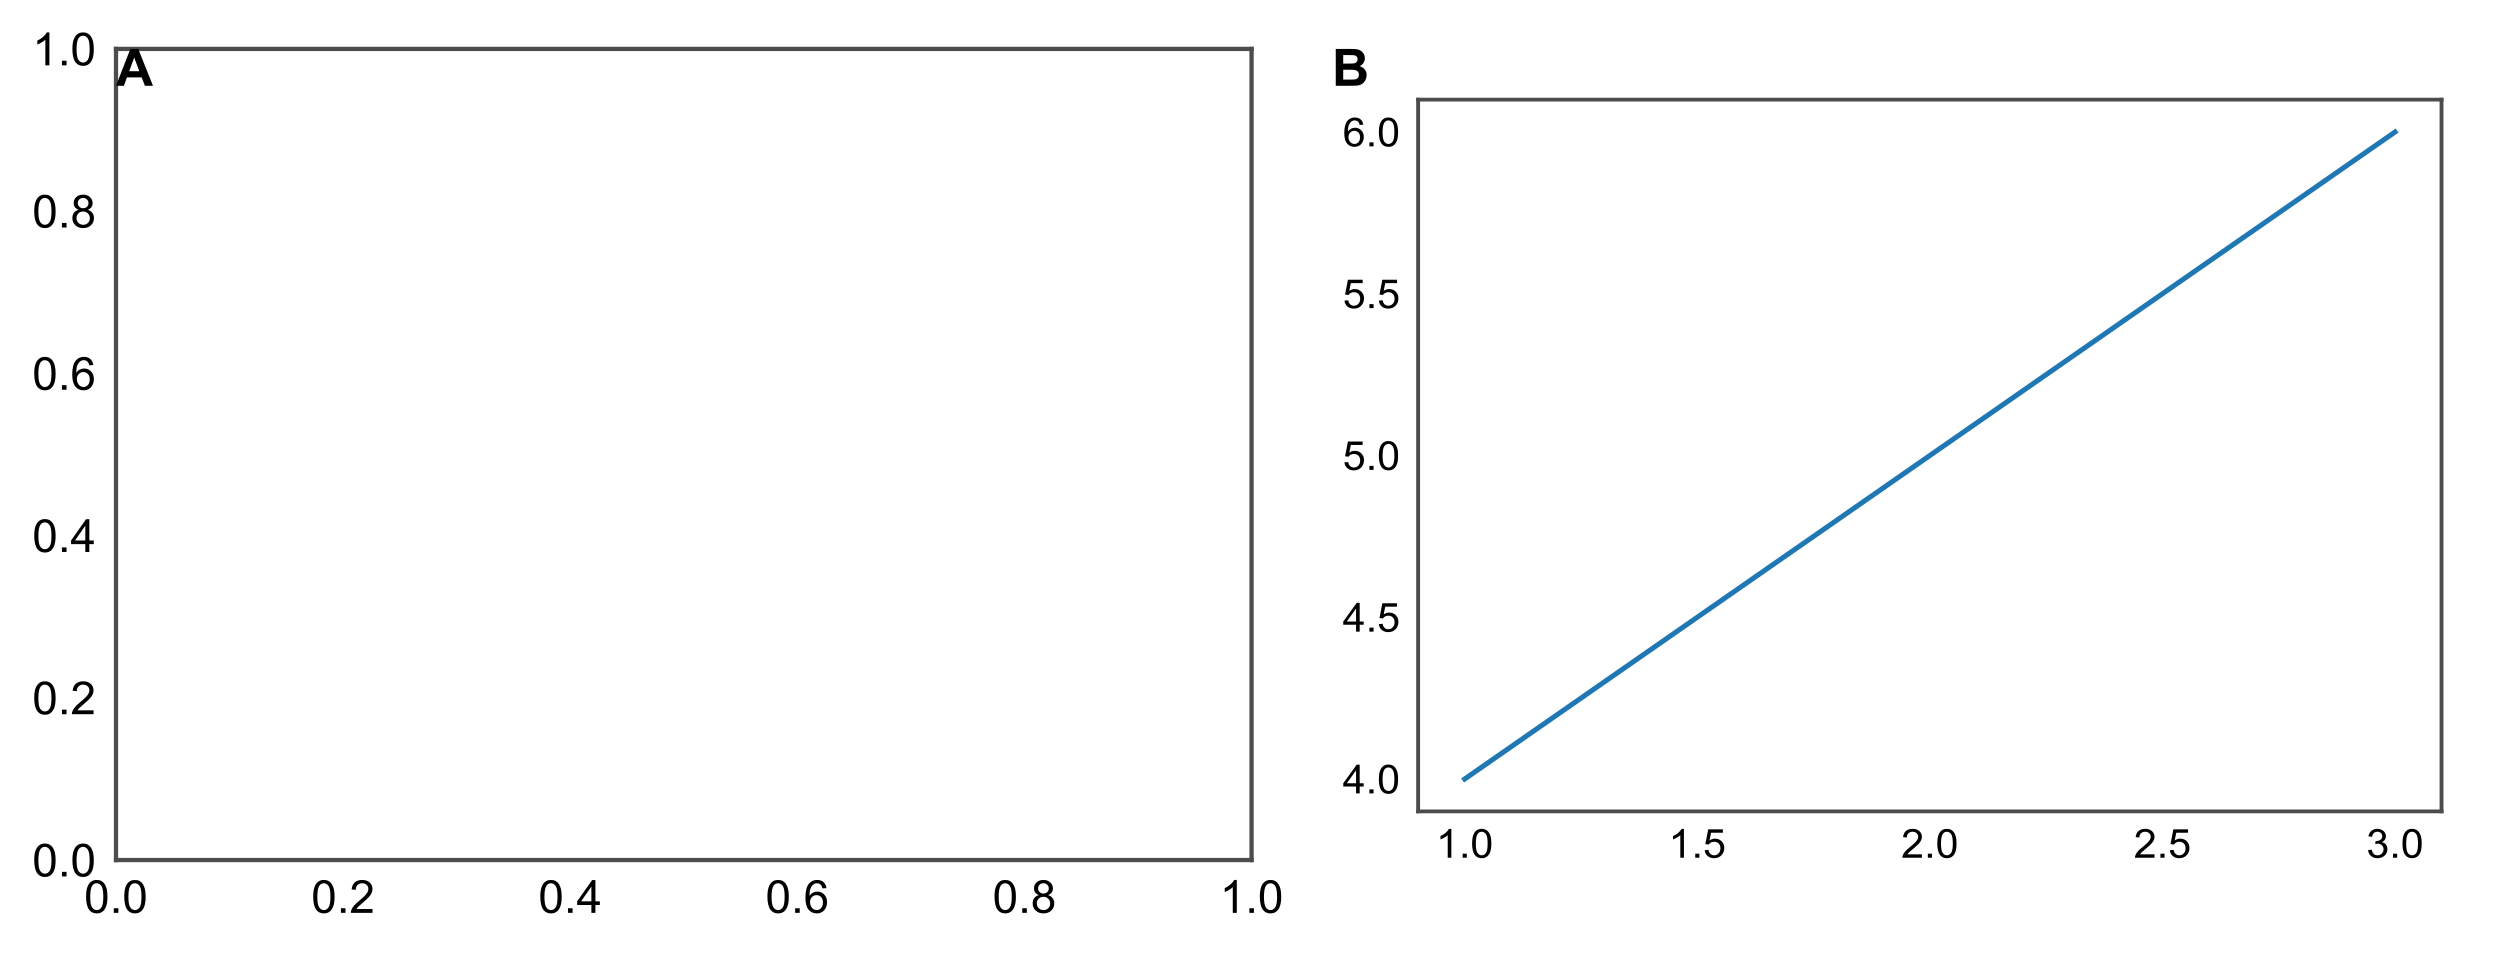
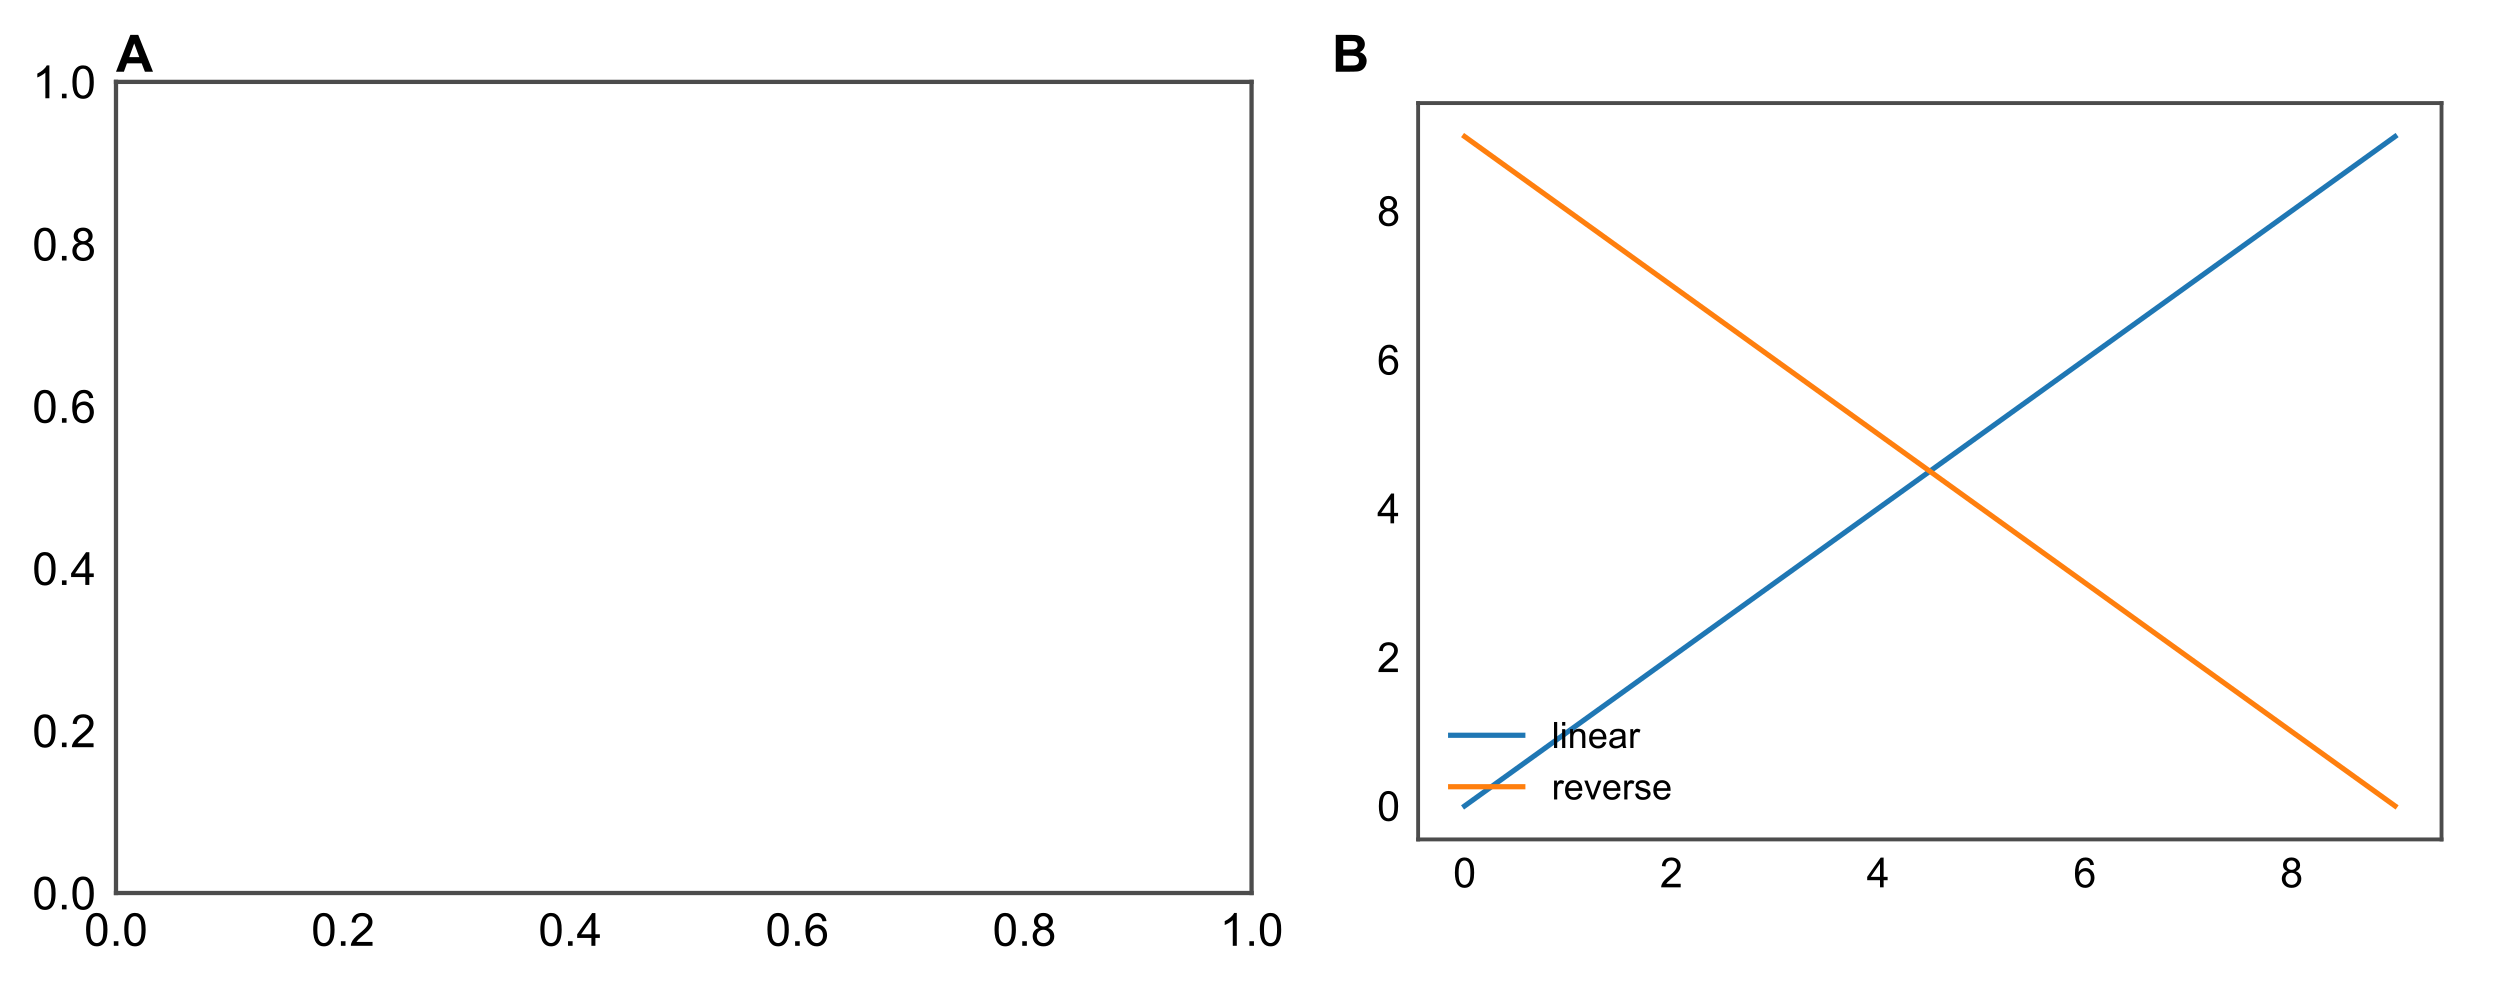
- <svg xmlns="http://www.w3.org/2000/svg" xmlns:xlink="http://www.w3.org/1999/xlink" width="436.843pt" height="166.651pt" viewBox="0 0 436.843 166.651" version="1.1">
+ <svg xmlns="http://www.w3.org/2000/svg" xmlns:xlink="http://www.w3.org/1999/xlink" width="436.843pt" height="172.411pt" viewBox="0 0 436.843 172.411" version="1.1">
  <defs>
    <style type="text/css">*{stroke-linejoin: round; stroke-linecap: butt}</style>
  </defs>
  <g id="figure_1">
    <g id="patch_1">
-       <path d="M 0 166.651  L 436.843 166.651  L 436.843 0  L 0 0  L 0 166.651  z " style="fill: none" />
+       <path d="M 0 172.411  L 436.843 172.411  L 436.843 0  L 0 0  L 0 172.411  z " style="fill: none" />
    </g>
    <g id="axes_1">
      <g id="patch_2">
-         <path d="M 20.269 150.282  L 218.694 150.282  L 218.694 8.549  L 20.269 8.549  L 20.269 150.282  z " style="fill: none" />
+         <path d="M 20.269 156.042  L 218.694 156.042  L 218.694 14.309  L 20.269 14.309  L 20.269 156.042  z " style="fill: none" />
      </g>
      <g id="matplotlib.axis_1">
        <g id="xtick_1">
          <g id="line2d_1" />
          <g id="text_1">
-             <g transform="translate(14.70929 159.5078) scale(0.08 -0.08)">
+             <g transform="translate(14.70929 165.2678) scale(0.08 -0.08)">
              <defs>
                <path id="ArialMT-30" d="M 266 2259  Q 266 3072 433 3567  Q 600 4063 929 4331  Q 1259 4600 1759 4600  Q 2128 4600 2406 4451  Q 2684 4303 2865 4023  Q 3047 3744 3150 3342  Q 3253 2941 3253 2259  Q 3253 1453 3087 958  Q 2922 463 2592 192  Q 2263 -78 1759 -78  Q 1097 -78 719 397  Q 266 969 266 2259  z M 844 2259  Q 844 1131 1108 757  Q 1372 384 1759 384  Q 2147 384 2411 759  Q 2675 1134 2675 2259  Q 2675 3391 2411 3762  Q 2147 4134 1753 4134  Q 1366 4134 1134 3806  Q 844 3388 844 2259  z " transform="scale(0.015625)" />
                <path id="ArialMT-2e" d="M 581 0  L 581 641  L 1222 641  L 1222 0  L 581 0  z " transform="scale(0.015625)" />
              </defs>
              <use xlink:href="#ArialMT-30" />
              <use xlink:href="#ArialMT-2e" transform="translate(55.61523 0)" />
              <use xlink:href="#ArialMT-30" transform="translate(83.39844 0)" />
            </g>
          </g>
        </g>
        <g id="xtick_2">
          <g id="line2d_2" />
          <g id="text_2">
-             <g transform="translate(54.39433 159.5078) scale(0.08 -0.08)">
+             <g transform="translate(54.39433 165.2678) scale(0.08 -0.08)">
              <defs>
                <path id="ArialMT-32" d="M 3222 541  L 3222 0  L 194 0  Q 188 203 259 391  Q 375 700 629 1000  Q 884 1300 1366 1694  Q 2113 2306 2375 2664  Q 2638 3022 2638 3341  Q 2638 3675 2398 3904  Q 2159 4134 1775 4134  Q 1369 4134 1125 3890  Q 881 3647 878 3216  L 300 3275  Q 359 3922 746 4261  Q 1134 4600 1788 4600  Q 2447 4600 2831 4234  Q 3216 3869 3216 3328  Q 3216 3053 3103 2787  Q 2991 2522 2730 2228  Q 2469 1934 1863 1422  Q 1356 997 1212 845  Q 1069 694 975 541  L 3222 541  z " transform="scale(0.015625)" />
              </defs>
              <use xlink:href="#ArialMT-30" />
              <use xlink:href="#ArialMT-2e" transform="translate(55.61523 0)" />
              <use xlink:href="#ArialMT-32" transform="translate(83.39844 0)" />
            </g>
          </g>
        </g>
        <g id="xtick_3">
          <g id="line2d_3" />
          <g id="text_3">
-             <g transform="translate(94.07937 159.5078) scale(0.08 -0.08)">
+             <g transform="translate(94.07937 165.2678) scale(0.08 -0.08)">
              <defs>
                <path id="ArialMT-34" d="M 2069 0  L 2069 1097  L 81 1097  L 81 1613  L 2172 4581  L 2631 4581  L 2631 1613  L 3250 1613  L 3250 1097  L 2631 1097  L 2631 0  L 2069 0  z M 2069 1613  L 2069 3678  L 634 1613  L 2069 1613  z " transform="scale(0.015625)" />
              </defs>
              <use xlink:href="#ArialMT-30" />
              <use xlink:href="#ArialMT-2e" transform="translate(55.61523 0)" />
              <use xlink:href="#ArialMT-34" transform="translate(83.39844 0)" />
            </g>
          </g>
        </g>
        <g id="xtick_4">
          <g id="line2d_4" />
          <g id="text_4">
-             <g transform="translate(133.7644 159.5078) scale(0.08 -0.08)">
+             <g transform="translate(133.7644 165.2678) scale(0.08 -0.08)">
              <defs>
                <path id="ArialMT-36" d="M 3184 3459  L 2625 3416  Q 2550 3747 2413 3897  Q 2184 4138 1850 4138  Q 1581 4138 1378 3988  Q 1113 3794 959 3422  Q 806 3050 800 2363  Q 1003 2672 1297 2822  Q 1591 2972 1913 2972  Q 2475 2972 2870 2558  Q 3266 2144 3266 1488  Q 3266 1056 3080 686  Q 2894 316 2569 119  Q 2244 -78 1831 -78  Q 1128 -78 684 439  Q 241 956 241 2144  Q 241 3472 731 4075  Q 1159 4600 1884 4600  Q 2425 4600 2770 4297  Q 3116 3994 3184 3459  z M 888 1484  Q 888 1194 1011 928  Q 1134 663 1356 523  Q 1578 384 1822 384  Q 2178 384 2434 671  Q 2691 959 2691 1453  Q 2691 1928 2437 2201  Q 2184 2475 1800 2475  Q 1419 2475 1153 2201  Q 888 1928 888 1484  z " transform="scale(0.015625)" />
              </defs>
              <use xlink:href="#ArialMT-30" />
              <use xlink:href="#ArialMT-2e" transform="translate(55.61523 0)" />
              <use xlink:href="#ArialMT-36" transform="translate(83.39844 0)" />
            </g>
          </g>
        </g>
        <g id="xtick_5">
          <g id="line2d_5" />
          <g id="text_5">
-             <g transform="translate(173.4494 159.5078) scale(0.08 -0.08)">
+             <g transform="translate(173.4494 165.2678) scale(0.08 -0.08)">
              <defs>
                <path id="ArialMT-38" d="M 1131 2484  Q 781 2613 612 2850  Q 444 3088 444 3419  Q 444 3919 803 4259  Q 1163 4600 1759 4600  Q 2359 4600 2725 4251  Q 3091 3903 3091 3403  Q 3091 3084 2923 2848  Q 2756 2613 2416 2484  Q 2838 2347 3058 2040  Q 3278 1734 3278 1309  Q 3278 722 2862 322  Q 2447 -78 1769 -78  Q 1091 -78 675 323  Q 259 725 259 1325  Q 259 1772 486 2073  Q 713 2375 1131 2484  z M 1019 3438  Q 1019 3113 1228 2906  Q 1438 2700 1772 2700  Q 2097 2700 2305 2904  Q 2513 3109 2513 3406  Q 2513 3716 2298 3927  Q 2084 4138 1766 4138  Q 1444 4138 1231 3931  Q 1019 3725 1019 3438  z M 838 1322  Q 838 1081 952 856  Q 1066 631 1291 507  Q 1516 384 1775 384  Q 2178 384 2440 643  Q 2703 903 2703 1303  Q 2703 1709 2433 1975  Q 2163 2241 1756 2241  Q 1359 2241 1098 1978  Q 838 1716 838 1322  z " transform="scale(0.015625)" />
              </defs>
              <use xlink:href="#ArialMT-30" />
              <use xlink:href="#ArialMT-2e" transform="translate(55.61523 0)" />
              <use xlink:href="#ArialMT-38" transform="translate(83.39844 0)" />
            </g>
          </g>
        </g>
        <g id="xtick_6">
          <g id="line2d_6" />
          <g id="text_6">
-             <g transform="translate(213.1345 159.5078) scale(0.08 -0.08)">
+             <g transform="translate(213.1345 165.2678) scale(0.08 -0.08)">
              <defs>
                <path id="ArialMT-31" d="M 2384 0  L 1822 0  L 1822 3584  Q 1619 3391 1289 3197  Q 959 3003 697 2906  L 697 3450  Q 1169 3672 1522 3987  Q 1875 4303 2022 4600  L 2384 4600  L 2384 0  z " transform="scale(0.015625)" />
              </defs>
              <use xlink:href="#ArialMT-31" />
              <use xlink:href="#ArialMT-2e" transform="translate(55.61523 0)" />
              <use xlink:href="#ArialMT-30" transform="translate(83.39844 0)" />
            </g>
          </g>
        </g>
      </g>
      <g id="matplotlib.axis_2">
        <g id="ytick_1">
          <g id="line2d_7" />
          <g id="text_7">
-             <g transform="translate(5.649291 153.1447) scale(0.08 -0.08)">
+             <g transform="translate(5.649291 158.9047) scale(0.08 -0.08)">
              <use xlink:href="#ArialMT-30" />
              <use xlink:href="#ArialMT-2e" transform="translate(55.61523 0)" />
              <use xlink:href="#ArialMT-30" transform="translate(83.39844 0)" />
            </g>
          </g>
        </g>
        <g id="ytick_2">
          <g id="line2d_8" />
          <g id="text_8">
-             <g transform="translate(5.649291 124.7982) scale(0.08 -0.08)">
+             <g transform="translate(5.649291 130.5582) scale(0.08 -0.08)">
              <use xlink:href="#ArialMT-30" />
              <use xlink:href="#ArialMT-2e" transform="translate(55.61523 0)" />
              <use xlink:href="#ArialMT-32" transform="translate(83.39844 0)" />
            </g>
          </g>
        </g>
        <g id="ytick_3">
          <g id="line2d_9" />
          <g id="text_9">
-             <g transform="translate(5.649291 96.45179) scale(0.08 -0.08)">
+             <g transform="translate(5.649291 102.2118) scale(0.08 -0.08)">
              <use xlink:href="#ArialMT-30" />
              <use xlink:href="#ArialMT-2e" transform="translate(55.61523 0)" />
              <use xlink:href="#ArialMT-34" transform="translate(83.39844 0)" />
            </g>
          </g>
        </g>
        <g id="ytick_4">
          <g id="line2d_10" />
          <g id="text_10">
-             <g transform="translate(5.649291 68.10533) scale(0.08 -0.08)">
+             <g transform="translate(5.649291 73.86533) scale(0.08 -0.08)">
              <use xlink:href="#ArialMT-30" />
              <use xlink:href="#ArialMT-2e" transform="translate(55.61523 0)" />
              <use xlink:href="#ArialMT-36" transform="translate(83.39844 0)" />
            </g>
          </g>
        </g>
        <g id="ytick_5">
          <g id="line2d_11" />
          <g id="text_11">
-             <g transform="translate(5.649291 39.75887) scale(0.08 -0.08)">
+             <g transform="translate(5.649291 45.51887) scale(0.08 -0.08)">
              <use xlink:href="#ArialMT-30" />
              <use xlink:href="#ArialMT-2e" transform="translate(55.61523 0)" />
              <use xlink:href="#ArialMT-38" transform="translate(83.39844 0)" />
            </g>
          </g>
        </g>
        <g id="ytick_6">
          <g id="line2d_12" />
          <g id="text_12">
-             <g transform="translate(5.649291 11.41242) scale(0.08 -0.08)">
+             <g transform="translate(5.649291 17.17242) scale(0.08 -0.08)">
              <use xlink:href="#ArialMT-31" />
              <use xlink:href="#ArialMT-2e" transform="translate(55.61523 0)" />
              <use xlink:href="#ArialMT-30" transform="translate(83.39844 0)" />
            </g>
          </g>
        </g>
      </g>
      <g id="patch_3">
-         <path d="M 20.269 150.282  L 20.269 8.549  " style="fill: none; stroke: #4c4c4c; stroke-width: 0.75; stroke-linejoin: miter; stroke-linecap: square" />
+         <path d="M 20.269 156.042  L 20.269 14.309  " style="fill: none; stroke: #4c4c4c; stroke-width: 0.75; stroke-linejoin: miter; stroke-linecap: square" />
      </g>
      <g id="patch_4">
-         <path d="M 218.694 150.282  L 218.694 8.549  " style="fill: none; stroke: #4c4c4c; stroke-width: 0.75; stroke-linejoin: miter; stroke-linecap: square" />
+         <path d="M 218.694 156.042  L 218.694 14.309  " style="fill: none; stroke: #4c4c4c; stroke-width: 0.75; stroke-linejoin: miter; stroke-linecap: square" />
      </g>
      <g id="patch_5">
-         <path d="M 20.269 150.282  L 218.694 150.282  " style="fill: none; stroke: #4c4c4c; stroke-width: 0.75; stroke-linejoin: miter; stroke-linecap: square" />
+         <path d="M 20.269 156.042  L 218.694 156.042  " style="fill: none; stroke: #4c4c4c; stroke-width: 0.75; stroke-linejoin: miter; stroke-linecap: square" />
      </g>
      <g id="patch_6">
-         <path d="M 20.269 8.549  L 218.694 8.549  " style="fill: none; stroke: #4c4c4c; stroke-width: 0.75; stroke-linejoin: miter; stroke-linecap: square" />
+         <path d="M 20.269 14.309  L 218.694 14.309  " style="fill: none; stroke: #4c4c4c; stroke-width: 0.75; stroke-linejoin: miter; stroke-linecap: square" />
      </g>
      <g id="text_13">
-         <g transform="translate(20.26929 14.99132) scale(0.09 -0.09)">
+         <g transform="translate(20.26929 12.5332) scale(0.09 -0.09)">
          <defs>
            <path id="Arial-BoldMT-41" d="M 4597 0  L 3591 0  L 3191 1041  L 1359 1041  L 981 0  L 0 0  L 1784 4581  L 2763 4581  L 4597 0  z M 2894 1813  L 2263 3513  L 1644 1813  L 2894 1813  z " transform="scale(0.015625)" />
          </defs>
          <use xlink:href="#Arial-BoldMT-41" />
        </g>
      </g>
    </g>
    <g id="axes_2">
      <g id="text_14">
-         <g transform="translate(232.7484 14.99132) scale(0.09 -0.09)">
+         <g transform="translate(232.7484 12.5332) scale(0.09 -0.09)">
          <defs>
            <path id="Arial-BoldMT-42" d="M 469 4581  L 2300 4581  Q 2844 4581 3111 4536  Q 3378 4491 3589 4347  Q 3800 4203 3940 3964  Q 4081 3725 4081 3428  Q 4081 3106 3907 2837  Q 3734 2569 3438 2434  Q 3856 2313 4081 2019  Q 4306 1725 4306 1328  Q 4306 1016 4161 720  Q 4016 425 3764 248  Q 3513 72 3144 31  Q 2913 6 2028 0  L 469 0  L 469 4581  z M 1394 3819  L 1394 2759  L 2000 2759  Q 2541 2759 2672 2775  Q 2909 2803 3045 2939  Q 3181 3075 3181 3297  Q 3181 3509 3064 3642  Q 2947 3775 2716 3803  Q 2578 3819 1925 3819  L 1394 3819  z M 1394 1997  L 1394 772  L 2250 772  Q 2750 772 2884 800  Q 3091 838 3220 983  Q 3350 1128 3350 1372  Q 3350 1578 3250 1722  Q 3150 1866 2961 1931  Q 2772 1997 2141 1997  L 1394 1997  z " transform="scale(0.015625)" />
          </defs>
          <use xlink:href="#Arial-BoldMT-42" />
        </g>
      </g>
    </g>
  </g>
  <g id="publiplots-panel-image-0-B">
-     <svg width="202.201" height="143.705" viewBox="0 0 224.364 163.771" version="1.1" x="229.533" y="12.437" preserveAspectRatio="none">
+     <svg width="196.199" height="148.671" viewBox="0 0 217.704 163.771" version="1.1" x="235.535" y="12.866" preserveAspectRatio="none">
      <defs>
        <style type="text/css">*{stroke-linejoin: round; stroke-linecap: butt}</style>
      </defs>
      <g id="figure_1">
        <g id="patch_1">
-           <path d="M 0 163.771  L 224.364 163.771  L 224.364 0  L 0 0  L 0 163.771  z " style="fill: none" />
+           <path d="M 0 163.771  L 217.704 163.771  L 217.704 0  L 0 0  L 0 163.771  z " style="fill: none" />
        </g>
        <g id="axes_1">
          <g id="patch_2">
-             <path d="M 20.269 147.402  L 218.694 147.402  L 218.694 5.669  L 20.269 5.669  L 20.269 147.402  z " style="fill: none" />
+             <path d="M 13.609 147.402  L 212.034 147.402  L 212.034 5.669  L 13.609 5.669  L 13.609 147.402  z " style="fill: none" />
          </g>
          <g id="matplotlib.axis_1">
            <g id="xtick_1">
              <g id="line2d_1" />
              <g id="text_1">
-                 <g transform="translate(23.72862 156.6278) scale(0.08 -0.08)">
-                   <defs>
-                     <path id="ArialMT-31" d="M 2384 0  L 1822 0  L 1822 3584  Q 1619 3391 1289 3197  Q 959 3003 697 2906  L 697 3450  Q 1169 3672 1522 3987  Q 1875 4303 2022 4600  L 2384 4600  L 2384 0  z " transform="scale(0.015625)" />
-                     <path id="ArialMT-2e" d="M 581 0  L 581 641  L 1222 641  L 1222 0  L 581 0  z " transform="scale(0.015625)" />
+                 <g transform="translate(20.40424 156.6278) scale(0.08 -0.08)">
+                   <defs>
                    <path id="ArialMT-30" d="M 266 2259  Q 266 3072 433 3567  Q 600 4063 929 4331  Q 1259 4600 1759 4600  Q 2128 4600 2406 4451  Q 2684 4303 2865 4023  Q 3047 3744 3150 3342  Q 3253 2941 3253 2259  Q 3253 1453 3087 958  Q 2922 463 2592 192  Q 2263 -78 1759 -78  Q 1097 -78 719 397  Q 266 969 266 2259  z M 844 2259  Q 844 1131 1108 757  Q 1372 384 1759 384  Q 2147 384 2411 759  Q 2675 1134 2675 2259  Q 2675 3391 2411 3762  Q 2147 4134 1753 4134  Q 1366 4134 1134 3806  Q 844 3388 844 2259  z " transform="scale(0.015625)" />
                  </defs>
-                   <use xlink:href="#ArialMT-31" />
-                   <use xlink:href="#ArialMT-2e" transform="translate(55.61523 0)" />
-                   <use xlink:href="#ArialMT-30" transform="translate(83.39844 0)" />
+                   <use xlink:href="#ArialMT-30" />
                </g>
              </g>
            </g>
            <g id="xtick_2">
              <g id="line2d_2" />
              <g id="text_2">
-                 <g transform="translate(68.82525 156.6278) scale(0.08 -0.08)">
-                   <defs>
-                     <path id="ArialMT-35" d="M 266 1200  L 856 1250  Q 922 819 1161 601  Q 1400 384 1738 384  Q 2144 384 2425 690  Q 2706 997 2706 1503  Q 2706 1984 2436 2262  Q 2166 2541 1728 2541  Q 1456 2541 1237 2417  Q 1019 2294 894 2097  L 366 2166  L 809 4519  L 3088 4519  L 3088 3981  L 1259 3981  L 1013 2750  Q 1425 3038 1878 3038  Q 2478 3038 2890 2622  Q 3303 2206 3303 1553  Q 3303 931 2941 478  Q 2500 -78 1738 -78  Q 1113 -78 717 272  Q 322 622 266 1200  z " transform="scale(0.015625)" />
-                   </defs>
-                   <use xlink:href="#ArialMT-31" />
-                   <use xlink:href="#ArialMT-2e" transform="translate(55.61523 0)" />
-                   <use xlink:href="#ArialMT-35" transform="translate(83.39844 0)" />
+                 <g transform="translate(60.49014 156.6278) scale(0.08 -0.08)">
+                   <defs>
+                     <path id="ArialMT-32" d="M 3222 541  L 3222 0  L 194 0  Q 188 203 259 391  Q 375 700 629 1000  Q 884 1300 1366 1694  Q 2113 2306 2375 2664  Q 2638 3022 2638 3341  Q 2638 3675 2398 3904  Q 2159 4134 1775 4134  Q 1369 4134 1125 3890  Q 881 3647 878 3216  L 300 3275  Q 359 3922 746 4261  Q 1134 4600 1788 4600  Q 2447 4600 2831 4234  Q 3216 3869 3216 3328  Q 3216 3053 3103 2787  Q 2991 2522 2730 2228  Q 2469 1934 1863 1422  Q 1356 997 1212 845  Q 1069 694 975 541  L 3222 541  z " transform="scale(0.015625)" />
+                   </defs>
+                   <use xlink:href="#ArialMT-32" />
                </g>
              </g>
            </g>
            <g id="xtick_3">
              <g id="line2d_3" />
              <g id="text_3">
-                 <g transform="translate(113.9219 156.6278) scale(0.08 -0.08)">
-                   <defs>
-                     <path id="ArialMT-32" d="M 3222 541  L 3222 0  L 194 0  Q 188 203 259 391  Q 375 700 629 1000  Q 884 1300 1366 1694  Q 2113 2306 2375 2664  Q 2638 3022 2638 3341  Q 2638 3675 2398 3904  Q 2159 4134 1775 4134  Q 1369 4134 1125 3890  Q 881 3647 878 3216  L 300 3275  Q 359 3922 746 4261  Q 1134 4600 1788 4600  Q 2447 4600 2831 4234  Q 3216 3869 3216 3328  Q 3216 3053 3103 2787  Q 2991 2522 2730 2228  Q 2469 1934 1863 1422  Q 1356 997 1212 845  Q 1069 694 975 541  L 3222 541  z " transform="scale(0.015625)" />
-                   </defs>
-                   <use xlink:href="#ArialMT-32" />
-                   <use xlink:href="#ArialMT-2e" transform="translate(55.61523 0)" />
-                   <use xlink:href="#ArialMT-30" transform="translate(83.39844 0)" />
+                 <g transform="translate(100.576 156.6278) scale(0.08 -0.08)">
+                   <defs>
+                     <path id="ArialMT-34" d="M 2069 0  L 2069 1097  L 81 1097  L 81 1613  L 2172 4581  L 2631 4581  L 2631 1613  L 3250 1613  L 3250 1097  L 2631 1097  L 2631 0  L 2069 0  z M 2069 1613  L 2069 3678  L 634 1613  L 2069 1613  z " transform="scale(0.015625)" />
+                   </defs>
+                   <use xlink:href="#ArialMT-34" />
                </g>
              </g>
            </g>
            <g id="xtick_4">
              <g id="line2d_4" />
              <g id="text_4">
-                 <g transform="translate(159.0185 156.6278) scale(0.08 -0.08)">
-                   <use xlink:href="#ArialMT-32" />
-                   <use xlink:href="#ArialMT-2e" transform="translate(55.61523 0)" />
-                   <use xlink:href="#ArialMT-35" transform="translate(83.39844 0)" />
+                 <g transform="translate(140.6619 156.6278) scale(0.08 -0.08)">
+                   <defs>
+                     <path id="ArialMT-36" d="M 3184 3459  L 2625 3416  Q 2550 3747 2413 3897  Q 2184 4138 1850 4138  Q 1581 4138 1378 3988  Q 1113 3794 959 3422  Q 806 3050 800 2363  Q 1003 2672 1297 2822  Q 1591 2972 1913 2972  Q 2475 2972 2870 2558  Q 3266 2144 3266 1488  Q 3266 1056 3080 686  Q 2894 316 2569 119  Q 2244 -78 1831 -78  Q 1128 -78 684 439  Q 241 956 241 2144  Q 241 3472 731 4075  Q 1159 4600 1884 4600  Q 2425 4600 2770 4297  Q 3116 3994 3184 3459  z M 888 1484  Q 888 1194 1011 928  Q 1134 663 1356 523  Q 1578 384 1822 384  Q 2178 384 2434 671  Q 2691 959 2691 1453  Q 2691 1928 2437 2201  Q 2184 2475 1800 2475  Q 1419 2475 1153 2201  Q 888 1928 888 1484  z " transform="scale(0.015625)" />
+                   </defs>
+                   <use xlink:href="#ArialMT-36" />
                </g>
              </g>
            </g>
            <g id="xtick_5">
              <g id="line2d_5" />
              <g id="text_5">
-                 <g transform="translate(204.1152 156.6278) scale(0.08 -0.08)">
-                   <defs>
-                     <path id="ArialMT-33" d="M 269 1209  L 831 1284  Q 928 806 1161 595  Q 1394 384 1728 384  Q 2125 384 2398 659  Q 2672 934 2672 1341  Q 2672 1728 2419 1979  Q 2166 2231 1775 2231  Q 1616 2231 1378 2169  L 1441 2663  Q 1497 2656 1531 2656  Q 1891 2656 2178 2843  Q 2466 3031 2466 3422  Q 2466 3731 2256 3934  Q 2047 4138 1716 4138  Q 1388 4138 1169 3931  Q 950 3725 888 3313  L 325 3413  Q 428 3978 793 4289  Q 1159 4600 1703 4600  Q 2078 4600 2393 4439  Q 2709 4278 2876 4000  Q 3044 3722 3044 3409  Q 3044 3113 2884 2869  Q 2725 2625 2413 2481  Q 2819 2388 3044 2092  Q 3269 1797 3269 1353  Q 3269 753 2831 336  Q 2394 -81 1725 -81  Q 1122 -81 723 278  Q 325 638 269 1209  z " transform="scale(0.015625)" />
-                   </defs>
-                   <use xlink:href="#ArialMT-33" />
-                   <use xlink:href="#ArialMT-2e" transform="translate(55.61523 0)" />
-                   <use xlink:href="#ArialMT-30" transform="translate(83.39844 0)" />
+                 <g transform="translate(180.7478 156.6278) scale(0.08 -0.08)">
+                   <defs>
+                     <path id="ArialMT-38" d="M 1131 2484  Q 781 2613 612 2850  Q 444 3088 444 3419  Q 444 3919 803 4259  Q 1163 4600 1759 4600  Q 2359 4600 2725 4251  Q 3091 3903 3091 3403  Q 3091 3084 2923 2848  Q 2756 2613 2416 2484  Q 2838 2347 3058 2040  Q 3278 1734 3278 1309  Q 3278 722 2862 322  Q 2447 -78 1769 -78  Q 1091 -78 675 323  Q 259 725 259 1325  Q 259 1772 486 2073  Q 713 2375 1131 2484  z M 1019 3438  Q 1019 3113 1228 2906  Q 1438 2700 1772 2700  Q 2097 2700 2305 2904  Q 2513 3109 2513 3406  Q 2513 3716 2298 3927  Q 2084 4138 1766 4138  Q 1444 4138 1231 3931  Q 1019 3725 1019 3438  z M 838 1322  Q 838 1081 952 856  Q 1066 631 1291 507  Q 1516 384 1775 384  Q 2178 384 2440 643  Q 2703 903 2703 1303  Q 2703 1709 2433 1975  Q 2163 2241 1756 2241  Q 1359 2241 1098 1978  Q 838 1716 838 1322  z " transform="scale(0.015625)" />
+                   </defs>
+                   <use xlink:href="#ArialMT-38" />
                </g>
              </g>
            </g>
          </g>
          <g id="matplotlib.axis_2">
            <g id="ytick_1">
              <g id="line2d_6" />
              <g id="text_6">
-                 <g transform="translate(5.649291 143.8223) scale(0.08 -0.08)">
-                   <defs>
-                     <path id="ArialMT-34" d="M 2069 0  L 2069 1097  L 81 1097  L 81 1613  L 2172 4581  L 2631 4581  L 2631 1613  L 3250 1613  L 3250 1097  L 2631 1097  L 2631 0  L 2069 0  z M 2069 1613  L 2069 3678  L 634 1613  L 2069 1613  z " transform="scale(0.015625)" />
-                   </defs>
-                   <use xlink:href="#ArialMT-34" />
-                   <use xlink:href="#ArialMT-2e" transform="translate(55.61523 0)" />
-                   <use xlink:href="#ArialMT-30" transform="translate(83.39844 0)" />
+                 <g transform="translate(5.660541 143.8223) scale(0.08 -0.08)">
+                   <use xlink:href="#ArialMT-30" />
                </g>
              </g>
            </g>
            <g id="ytick_2">
              <g id="line2d_7" />
              <g id="text_7">
-                 <g transform="translate(5.649291 111.6104) scale(0.08 -0.08)">
-                   <use xlink:href="#ArialMT-34" />
-                   <use xlink:href="#ArialMT-2e" transform="translate(55.61523 0)" />
-                   <use xlink:href="#ArialMT-35" transform="translate(83.39844 0)" />
+                 <g transform="translate(5.660541 115.1895) scale(0.08 -0.08)">
+                   <use xlink:href="#ArialMT-32" />
                </g>
              </g>
            </g>
            <g id="ytick_3">
              <g id="line2d_8" />
              <g id="text_8">
-                 <g transform="translate(5.649291 79.39856) scale(0.08 -0.08)">
-                   <use xlink:href="#ArialMT-35" />
-                   <use xlink:href="#ArialMT-2e" transform="translate(55.61523 0)" />
-                   <use xlink:href="#ArialMT-30" transform="translate(83.39844 0)" />
+                 <g transform="translate(5.660541 86.55675) scale(0.08 -0.08)">
+                   <use xlink:href="#ArialMT-34" />
                </g>
              </g>
            </g>
            <g id="ytick_4">
              <g id="line2d_9" />
              <g id="text_9">
-                 <g transform="translate(5.649291 47.18668) scale(0.08 -0.08)">
-                   <use xlink:href="#ArialMT-35" />
-                   <use xlink:href="#ArialMT-2e" transform="translate(55.61523 0)" />
-                   <use xlink:href="#ArialMT-35" transform="translate(83.39844 0)" />
+                 <g transform="translate(5.660541 57.92397) scale(0.08 -0.08)">
+                   <use xlink:href="#ArialMT-36" />
                </g>
              </g>
            </g>
            <g id="ytick_5">
              <g id="line2d_10" />
              <g id="text_10">
-                 <g transform="translate(5.649291 14.97479) scale(0.08 -0.08)">
-                   <defs>
-                     <path id="ArialMT-36" d="M 3184 3459  L 2625 3416  Q 2550 3747 2413 3897  Q 2184 4138 1850 4138  Q 1581 4138 1378 3988  Q 1113 3794 959 3422  Q 806 3050 800 2363  Q 1003 2672 1297 2822  Q 1591 2972 1913 2972  Q 2475 2972 2870 2558  Q 3266 2144 3266 1488  Q 3266 1056 3080 686  Q 2894 316 2569 119  Q 2244 -78 1831 -78  Q 1128 -78 684 439  Q 241 956 241 2144  Q 241 3472 731 4075  Q 1159 4600 1884 4600  Q 2425 4600 2770 4297  Q 3116 3994 3184 3459  z M 888 1484  Q 888 1194 1011 928  Q 1134 663 1356 523  Q 1578 384 1822 384  Q 2178 384 2434 671  Q 2691 959 2691 1453  Q 2691 1928 2437 2201  Q 2184 2475 1800 2475  Q 1419 2475 1153 2201  Q 888 1928 888 1484  z " transform="scale(0.015625)" />
-                   </defs>
-                   <use xlink:href="#ArialMT-36" />
-                   <use xlink:href="#ArialMT-2e" transform="translate(55.61523 0)" />
-                   <use xlink:href="#ArialMT-30" transform="translate(83.39844 0)" />
+                 <g transform="translate(5.660541 29.29118) scale(0.08 -0.08)">
+                   <use xlink:href="#ArialMT-38" />
                </g>
              </g>
            </g>
          </g>
          <g id="line2d_11">
-             <path d="M 29.289 140.959  L 119.482 76.535  L 209.675 12.112  " clip-path="url(#pdc87054d1f)" style="fill: none; stroke: #1f77b4; stroke-linecap: square" />
+             <path d="M 22.629 140.959  L 42.672 126.643  L 62.715 112.326  L 82.757 98.01  L 102.8 83.694  L 122.843 69.377  L 142.886 55.061  L 162.929 40.744  L 182.972 26.428  L 203.015 12.112  " clip-path="url(#p86eb950af1)" style="fill: none; stroke: #1f77b4; stroke-linecap: square" />
+           </g>
+           <g id="line2d_12">
+             <path d="M 22.629 12.112  L 42.672 26.428  L 62.715 40.744  L 82.757 55.061  L 102.8 69.377  L 122.843 83.694  L 142.886 98.01  L 162.929 112.326  L 182.972 126.643  L 203.015 140.959  " clip-path="url(#p86eb950af1)" style="fill: none; stroke: #ff7f0e; stroke-linecap: square" />
          </g>
          <g id="patch_3">
-             <path d="M 20.269 147.402  L 20.269 5.669  " style="fill: none; stroke: #4c4c4c; stroke-width: 0.75; stroke-linejoin: miter; stroke-linecap: square" />
+             <path d="M 13.609 147.402  L 13.609 5.669  " style="fill: none; stroke: #4c4c4c; stroke-width: 0.75; stroke-linejoin: miter; stroke-linecap: square" />
          </g>
          <g id="patch_4">
-             <path d="M 218.694 147.402  L 218.694 5.669  " style="fill: none; stroke: #4c4c4c; stroke-width: 0.75; stroke-linejoin: miter; stroke-linecap: square" />
+             <path d="M 212.034 147.402  L 212.034 5.669  " style="fill: none; stroke: #4c4c4c; stroke-width: 0.75; stroke-linejoin: miter; stroke-linecap: square" />
          </g>
          <g id="patch_5">
-             <path d="M 20.269 147.402  L 218.694 147.402  " style="fill: none; stroke: #4c4c4c; stroke-width: 0.75; stroke-linejoin: miter; stroke-linecap: square" />
+             <path d="M 13.609 147.402  L 212.034 147.402  " style="fill: none; stroke: #4c4c4c; stroke-width: 0.75; stroke-linejoin: miter; stroke-linecap: square" />
          </g>
          <g id="patch_6">
-             <path d="M 20.269 5.669  L 218.694 5.669  " style="fill: none; stroke: #4c4c4c; stroke-width: 0.75; stroke-linejoin: miter; stroke-linecap: square" />
+             <path d="M 13.609 5.669  L 212.034 5.669  " style="fill: none; stroke: #4c4c4c; stroke-width: 0.75; stroke-linejoin: miter; stroke-linecap: square" />
+           </g>
+           <g id="legend_1">
+             <g id="line2d_13">
+               <path d="M 19.909 127.359  L 26.909 127.359  L 33.909 127.359  " style="fill: none; stroke: #1f77b4; stroke-linecap: square" />
+             </g>
+             <g id="text_11">
+               <g transform="translate(39.50929 129.8086) scale(0.07 -0.07)">
+                 <defs>
+                   <path id="ArialMT-6c" d="M 409 0  L 409 4581  L 972 4581  L 972 0  L 409 0  z " transform="scale(0.015625)" />
+                   <path id="ArialMT-69" d="M 425 3934  L 425 4581  L 988 4581  L 988 3934  L 425 3934  z M 425 0  L 425 3319  L 988 3319  L 988 0  L 425 0  z " transform="scale(0.015625)" />
+                   <path id="ArialMT-6e" d="M 422 0  L 422 3319  L 928 3319  L 928 2847  Q 1294 3394 1984 3394  Q 2284 3394 2536 3286  Q 2788 3178 2913 3003  Q 3038 2828 3088 2588  Q 3119 2431 3119 2041  L 3119 0  L 2556 0  L 2556 2019  Q 2556 2363 2490 2533  Q 2425 2703 2258 2804  Q 2091 2906 1866 2906  Q 1506 2906 1245 2678  Q 984 2450 984 1813  L 984 0  L 422 0  z " transform="scale(0.015625)" />
+                   <path id="ArialMT-65" d="M 2694 1069  L 3275 997  Q 3138 488 2766 206  Q 2394 -75 1816 -75  Q 1088 -75 661 373  Q 234 822 234 1631  Q 234 2469 665 2931  Q 1097 3394 1784 3394  Q 2450 3394 2872 2941  Q 3294 2488 3294 1666  Q 3294 1616 3291 1516  L 816 1516  Q 847 969 1125 678  Q 1403 388 1819 388  Q 2128 388 2347 550  Q 2566 713 2694 1069  z M 847 1978  L 2700 1978  Q 2663 2397 2488 2606  Q 2219 2931 1791 2931  Q 1403 2931 1139 2672  Q 875 2413 847 1978  z " transform="scale(0.015625)" />
+                   <path id="ArialMT-61" d="M 2588 409  Q 2275 144 1986 34  Q 1697 -75 1366 -75  Q 819 -75 525 192  Q 231 459 231 875  Q 231 1119 342 1320  Q 453 1522 633 1644  Q 813 1766 1038 1828  Q 1203 1872 1538 1913  Q 2219 1994 2541 2106  Q 2544 2222 2544 2253  Q 2544 2597 2384 2738  Q 2169 2928 1744 2928  Q 1347 2928 1158 2789  Q 969 2650 878 2297  L 328 2372  Q 403 2725 575 2942  Q 747 3159 1072 3276  Q 1397 3394 1825 3394  Q 2250 3394 2515 3294  Q 2781 3194 2906 3042  Q 3031 2891 3081 2659  Q 3109 2516 3109 2141  L 3109 1391  Q 3109 606 3145 398  Q 3181 191 3288 0  L 2700 0  Q 2613 175 2588 409  z M 2541 1666  Q 2234 1541 1622 1453  Q 1275 1403 1131 1340  Q 988 1278 909 1158  Q 831 1038 831 891  Q 831 666 1001 516  Q 1172 366 1500 366  Q 1825 366 2078 508  Q 2331 650 2450 897  Q 2541 1088 2541 1459  L 2541 1666  z " transform="scale(0.015625)" />
+                   <path id="ArialMT-72" d="M 416 0  L 416 3319  L 922 3319  L 922 2816  Q 1116 3169 1280 3281  Q 1444 3394 1641 3394  Q 1925 3394 2219 3213  L 2025 2691  Q 1819 2813 1613 2813  Q 1428 2813 1281 2702  Q 1134 2591 1072 2394  Q 978 2094 978 1738  L 978 0  L 416 0  z " transform="scale(0.015625)" />
+                 </defs>
+                 <use xlink:href="#ArialMT-6c" />
+                 <use xlink:href="#ArialMT-69" transform="translate(22.2168 0)" />
+                 <use xlink:href="#ArialMT-6e" transform="translate(44.43359 0)" />
+                 <use xlink:href="#ArialMT-65" transform="translate(100.0488 0)" />
+                 <use xlink:href="#ArialMT-61" transform="translate(155.6641 0)" />
+                 <use xlink:href="#ArialMT-72" transform="translate(211.2793 0)" />
+               </g>
+             </g>
+             <g id="line2d_14">
+               <path d="M 19.909 137.26  L 26.909 137.26  L 33.909 137.26  " style="fill: none; stroke: #ff7f0e; stroke-linecap: square" />
+             </g>
+             <g id="text_12">
+               <g transform="translate(39.50929 139.7103) scale(0.07 -0.07)">
+                 <defs>
+                   <path id="ArialMT-76" d="M 1344 0  L 81 3319  L 675 3319  L 1388 1331  Q 1503 1009 1600 663  Q 1675 925 1809 1294  L 2547 3319  L 3125 3319  L 1869 0  L 1344 0  z " transform="scale(0.015625)" />
+                   <path id="ArialMT-73" d="M 197 991  L 753 1078  Q 800 744 1014 566  Q 1228 388 1613 388  Q 2000 388 2187 545  Q 2375 703 2375 916  Q 2375 1106 2209 1216  Q 2094 1291 1634 1406  Q 1016 1563 777 1677  Q 538 1791 414 1992  Q 291 2194 291 2438  Q 291 2659 392 2848  Q 494 3038 669 3163  Q 800 3259 1026 3326  Q 1253 3394 1513 3394  Q 1903 3394 2198 3281  Q 2494 3169 2634 2976  Q 2775 2784 2828 2463  L 2278 2388  Q 2241 2644 2061 2787  Q 1881 2931 1553 2931  Q 1166 2931 1000 2803  Q 834 2675 834 2503  Q 834 2394 903 2306  Q 972 2216 1119 2156  Q 1203 2125 1616 2013  Q 2213 1853 2448 1751  Q 2684 1650 2818 1456  Q 2953 1263 2953 975  Q 2953 694 2789 445  Q 2625 197 2315 61  Q 2006 -75 1616 -75  Q 969 -75 630 194  Q 291 463 197 991  z " transform="scale(0.015625)" />
+                 </defs>
+                 <use xlink:href="#ArialMT-72" />
+                 <use xlink:href="#ArialMT-65" transform="translate(33.30078 0)" />
+                 <use xlink:href="#ArialMT-76" transform="translate(88.91602 0)" />
+                 <use xlink:href="#ArialMT-65" transform="translate(138.916 0)" />
+                 <use xlink:href="#ArialMT-72" transform="translate(194.5312 0)" />
+                 <use xlink:href="#ArialMT-73" transform="translate(227.832 0)" />
+                 <use xlink:href="#ArialMT-65" transform="translate(277.832 0)" />
+               </g>
+             </g>
          </g>
        </g>
      </g>
      <defs>
-         <clipPath id="pdc87054d1f">
-           <rect x="20.269" y="5.669" width="198.425" height="141.732" />
+         <clipPath id="p86eb950af1">
+           <rect x="13.609" y="5.669" width="198.425" height="141.732" />
        </clipPath>
      </defs>
    </svg>
  </g>
</svg>
